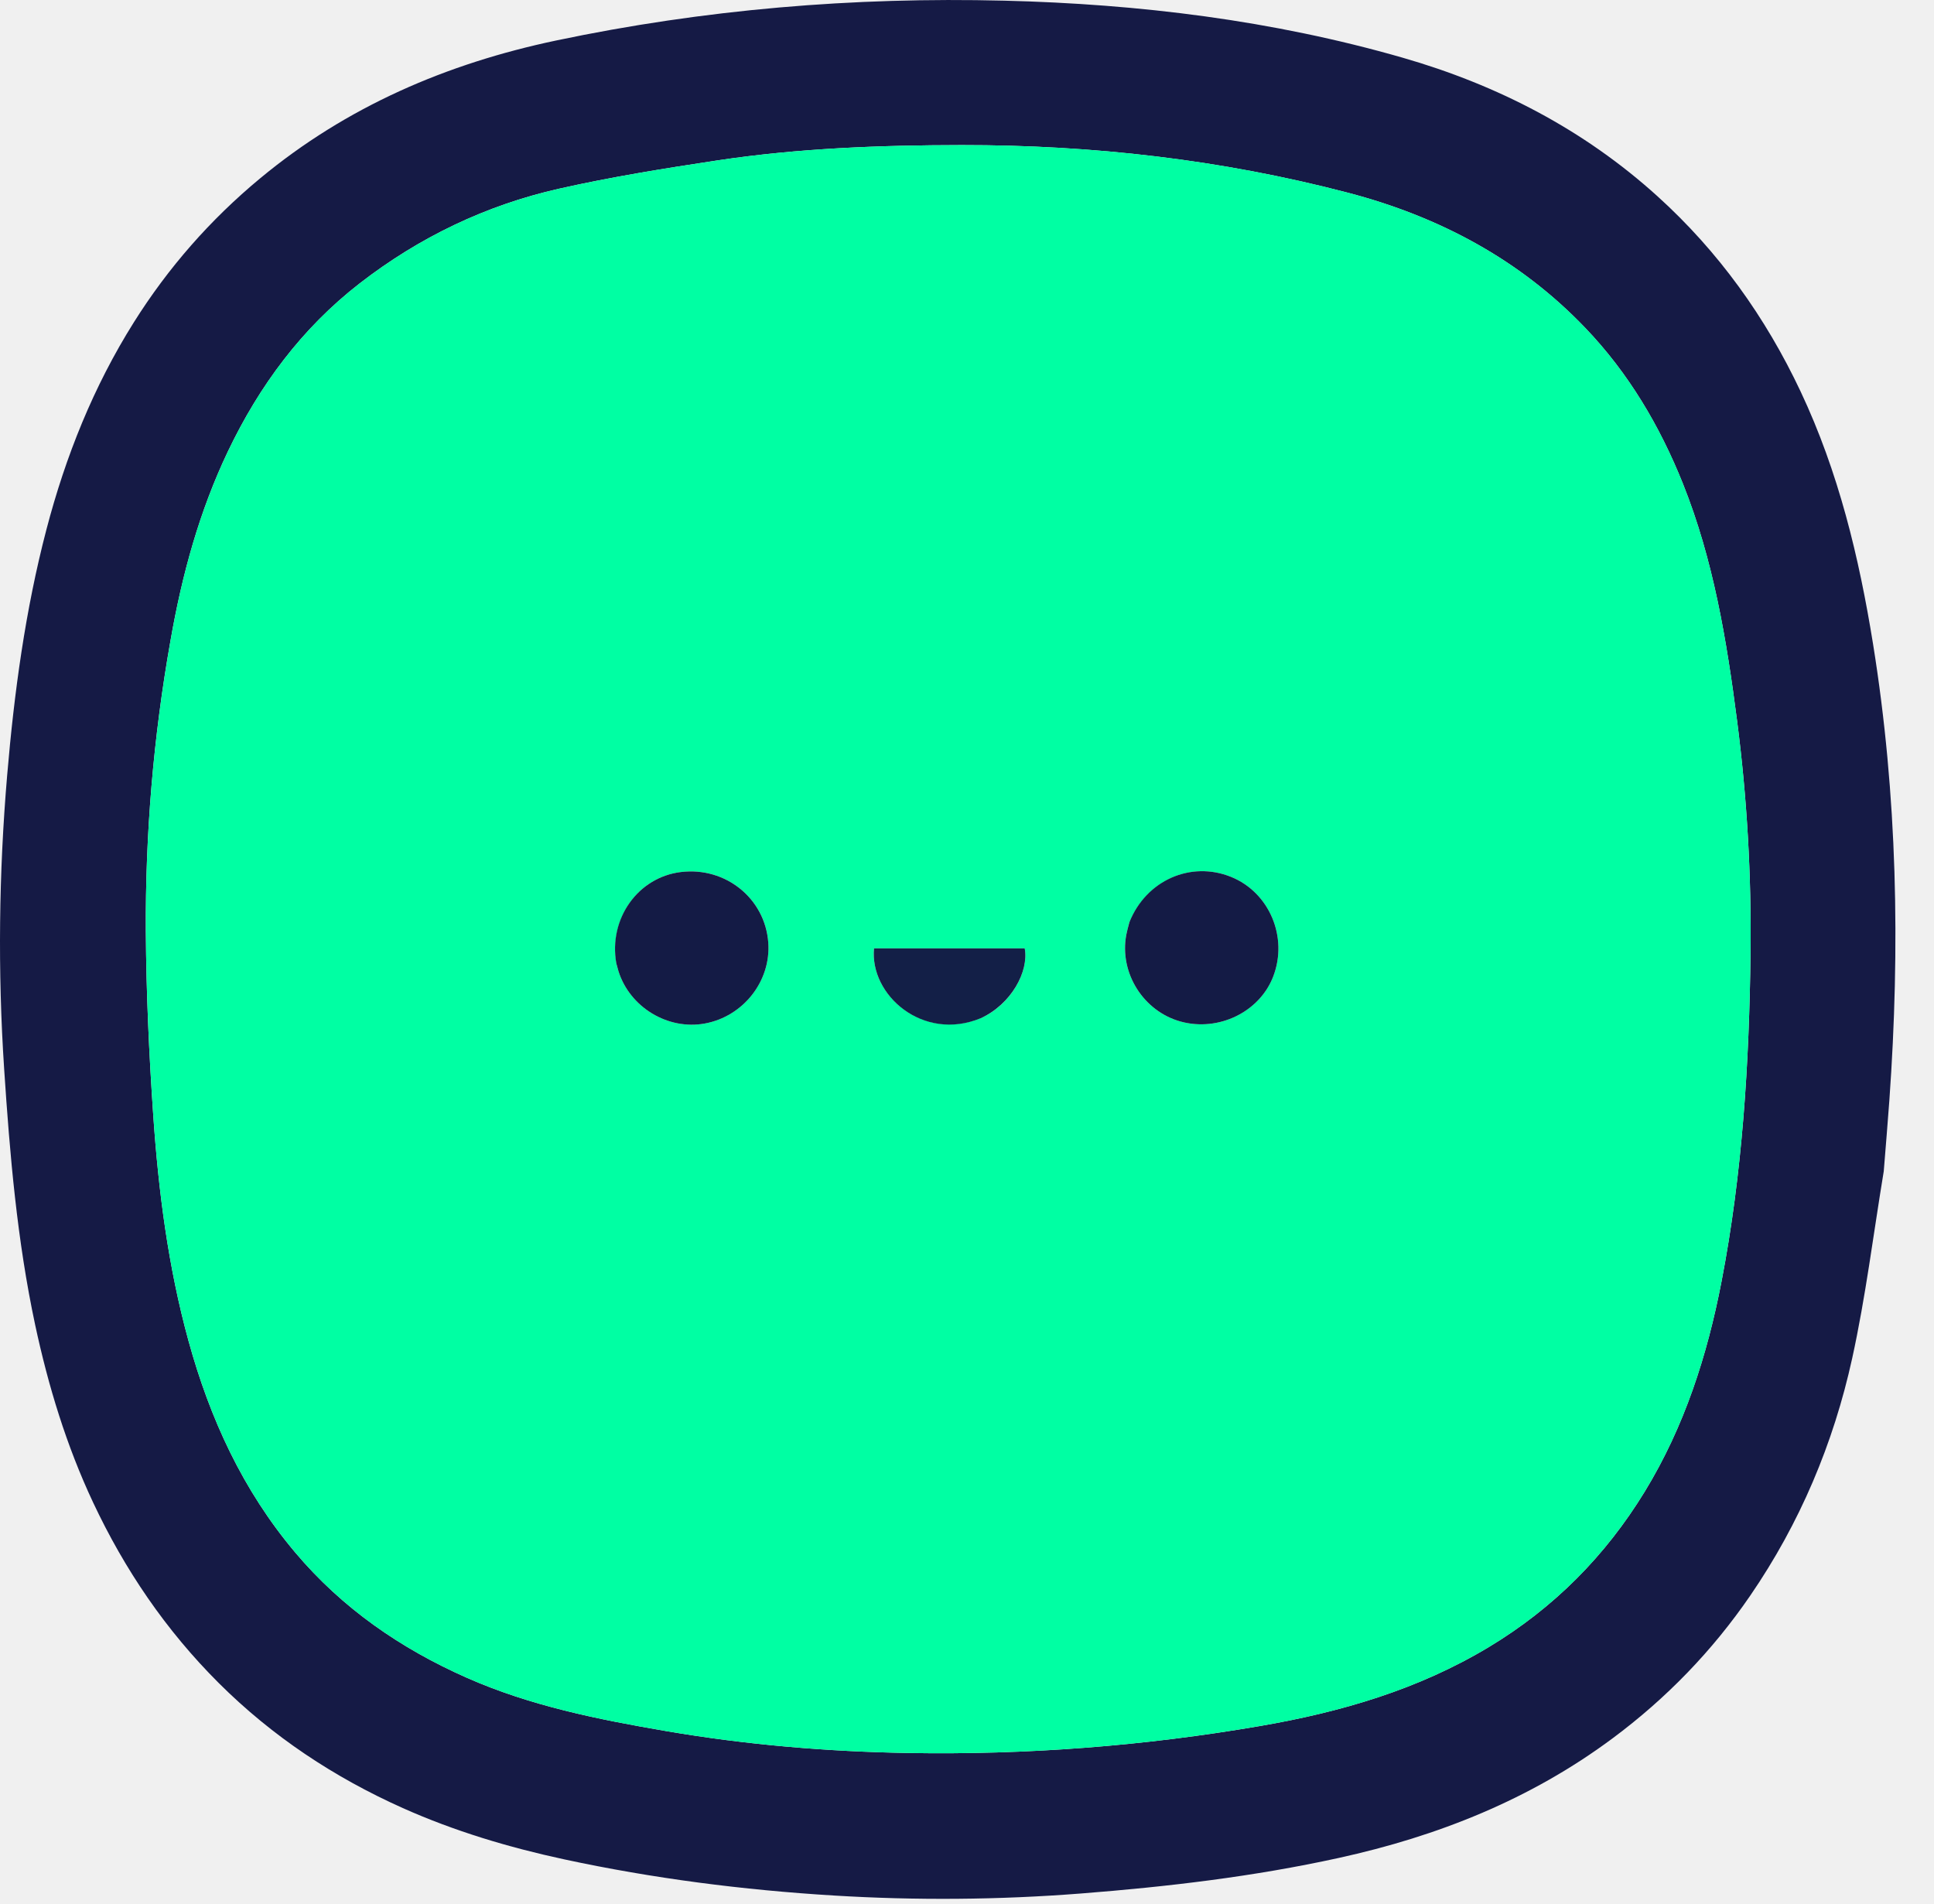
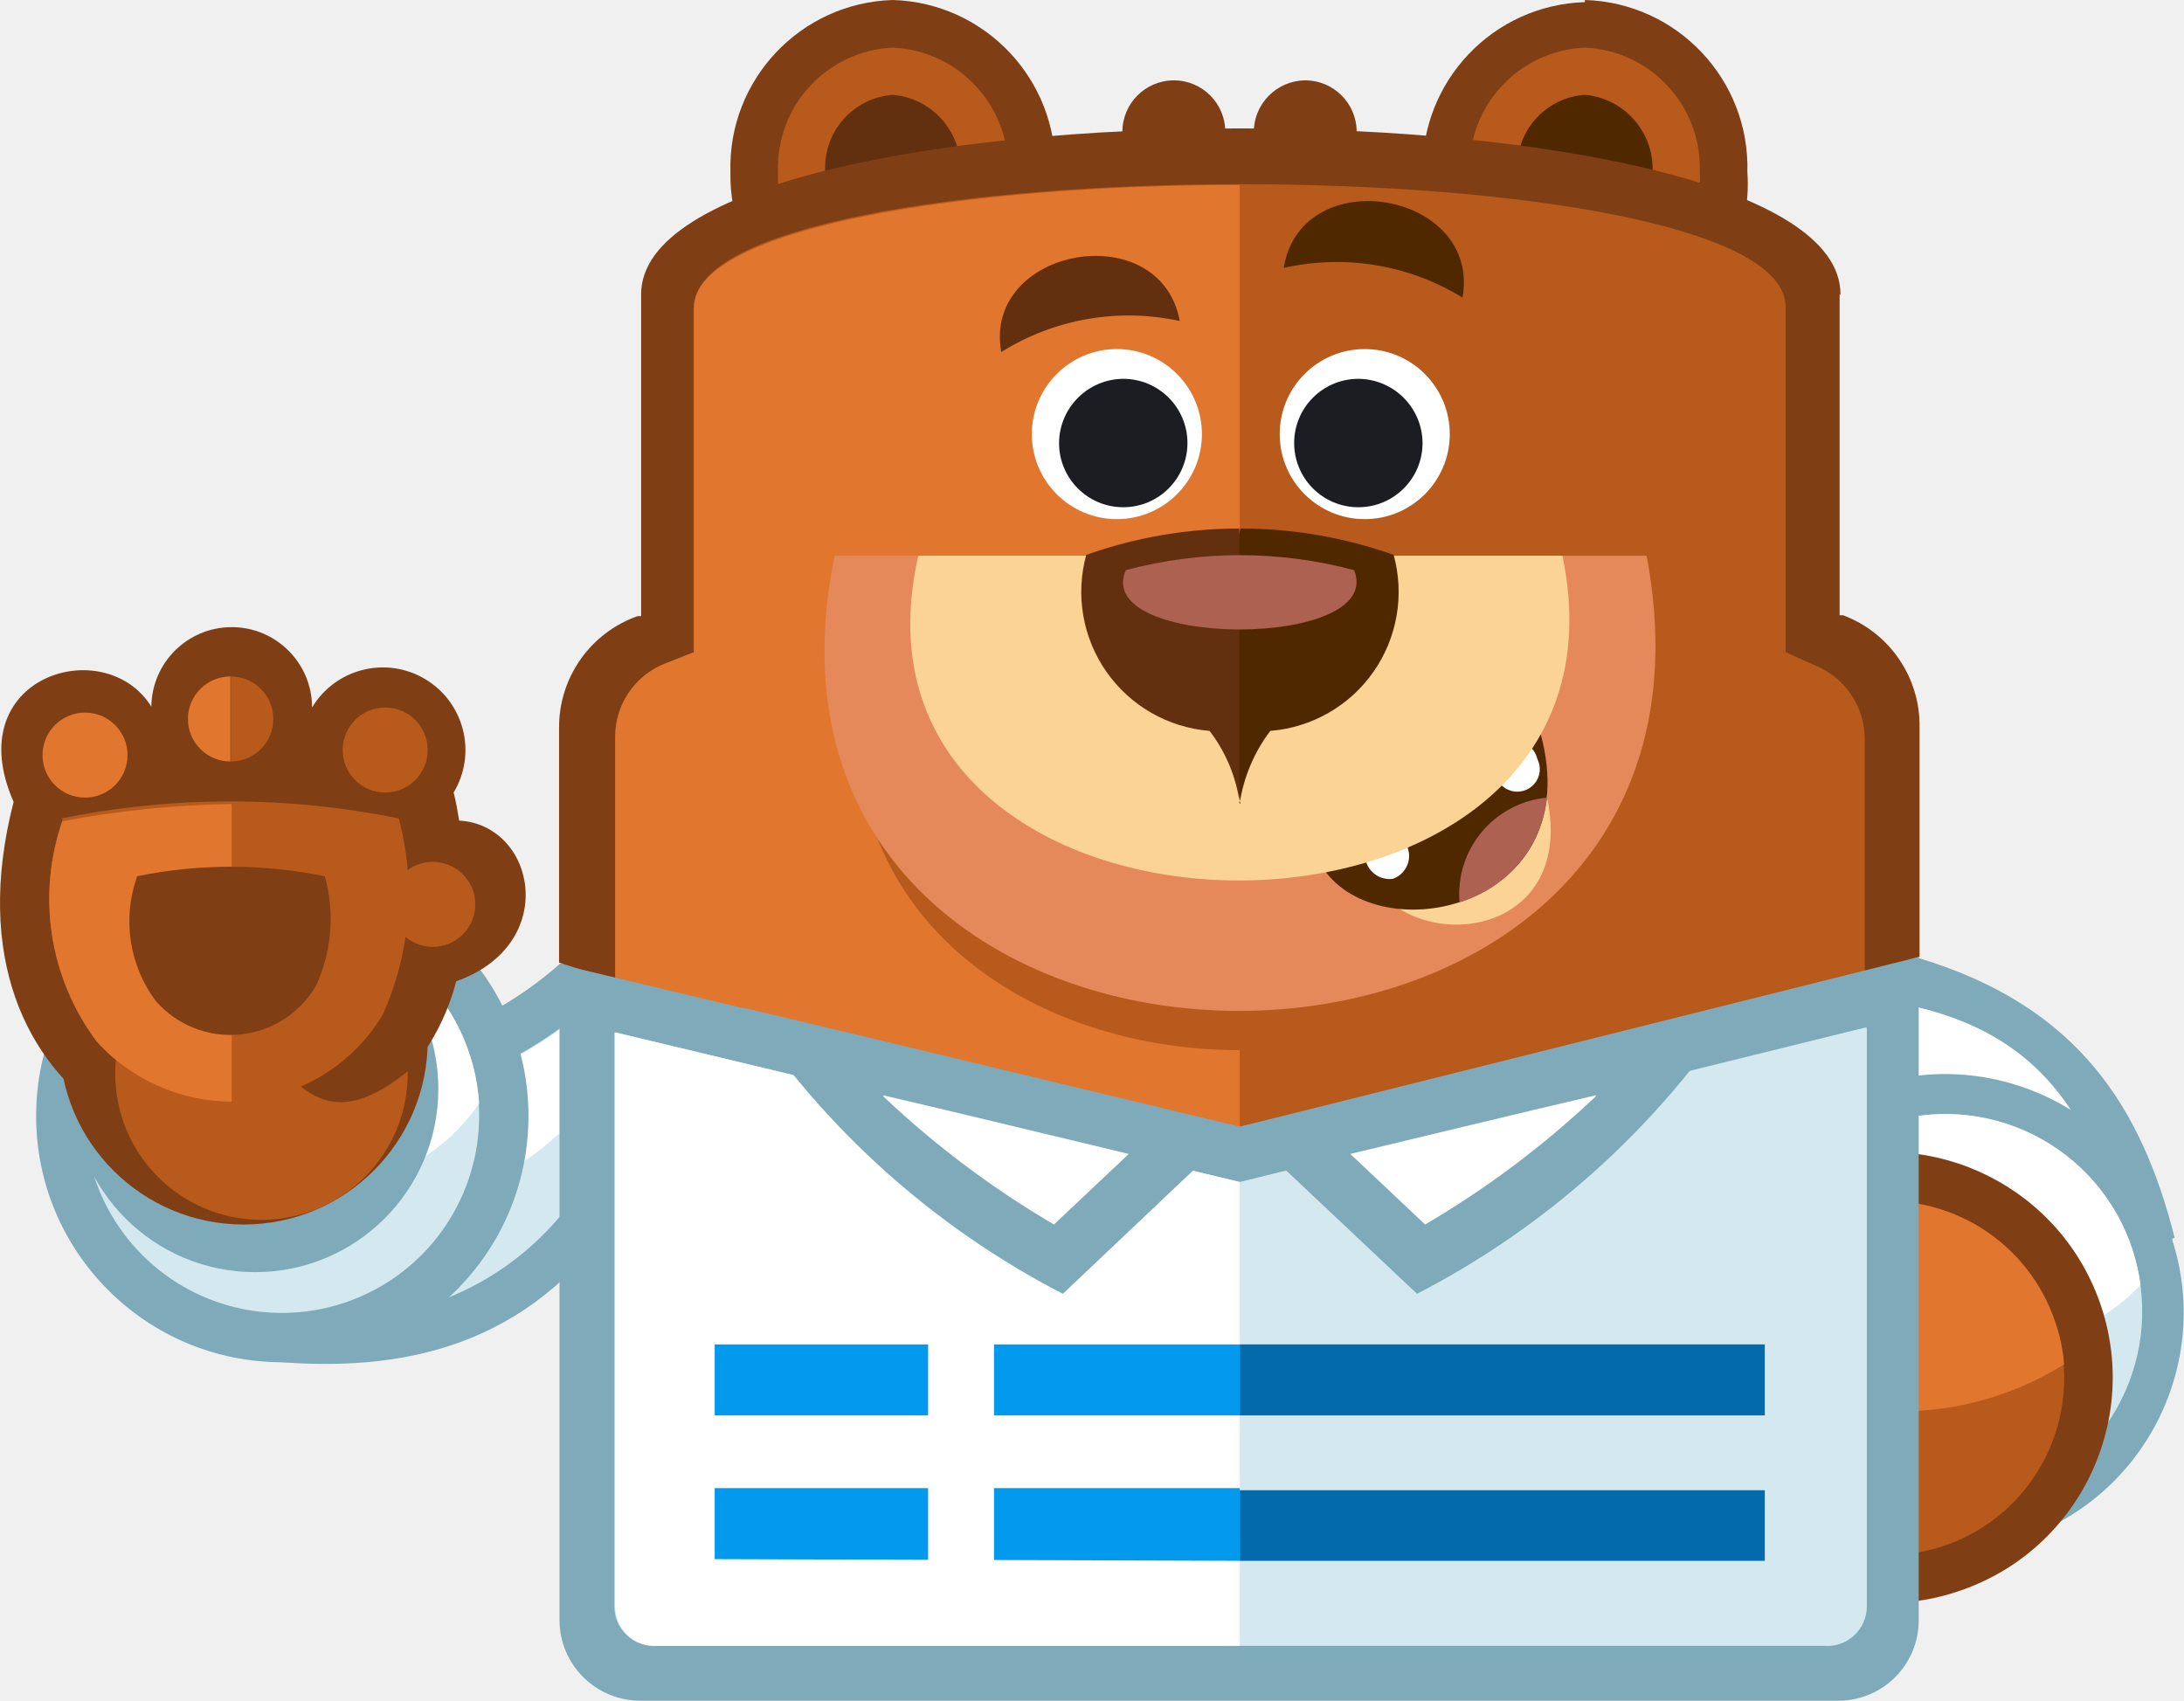
- <svg xmlns="http://www.w3.org/2000/svg" width="64" height="63" viewBox="0 0 64 63" fill="none">
-   <path d="M62.337 38.758C61.992 40.846 61.738 42.916 61.293 44.944C60.674 47.763 59.562 50.403 57.92 52.796C56.666 54.625 55.143 56.198 53.358 57.524C50.642 59.542 47.583 60.758 44.3 61.478C41.486 62.096 38.636 62.43 35.77 62.654C33.045 62.866 30.315 62.887 27.591 62.721C24.589 62.538 21.607 62.157 18.66 61.522C16.826 61.126 15.037 60.59 13.329 59.827C11.059 58.811 9.013 57.458 7.24 55.691C5.488 53.944 4.125 51.938 3.081 49.715C2.199 47.838 1.597 45.863 1.163 43.836C0.567 41.046 0.325 38.215 0.138 35.379C-0.077 32.135 -0.038 28.891 0.237 25.653C0.47 22.912 0.838 20.189 1.536 17.522C2.17 15.098 3.093 12.791 4.43 10.664C5.566 8.857 6.958 7.27 8.605 5.904C11.473 3.524 14.785 2.102 18.405 1.34C23.294 0.311 28.244 -0.103 33.231 0.022C37.694 0.133 42.108 0.671 46.412 1.908C49.558 2.813 52.408 4.285 54.845 6.49C56.868 8.32 58.426 10.492 59.589 12.961C60.841 15.619 61.519 18.43 61.983 21.31C62.79 26.32 62.883 31.354 62.523 36.405C62.467 37.178 62.402 37.949 62.337 38.758ZM5.638 21.219C5.075 24.395 4.807 27.599 4.826 30.82C4.839 32.847 4.932 34.877 5.071 36.899C5.244 39.416 5.564 41.913 6.235 44.358C6.944 46.938 8.034 49.313 9.769 51.37C11.323 53.212 13.249 54.543 15.441 55.513C17.548 56.446 19.788 56.893 22.039 57.279C24.69 57.733 27.366 57.959 30.056 58.005C33.969 58.071 37.853 57.775 41.711 57.11C44.375 56.65 46.931 55.907 49.268 54.5C51.418 53.207 53.128 51.483 54.429 49.354C55.739 47.209 56.497 44.851 56.969 42.403C57.661 38.815 57.886 35.178 57.929 31.531C57.959 28.967 57.814 26.409 57.485 23.862C57.139 21.187 56.703 18.534 55.693 16.01C54.927 14.096 53.89 12.344 52.462 10.853C50.292 8.586 47.62 7.166 44.6 6.376C40.413 5.28 36.147 4.797 31.825 4.801C29.123 4.804 26.423 4.904 23.747 5.307C21.992 5.572 20.235 5.853 18.506 6.243C16.079 6.79 13.867 7.854 11.9 9.379C9.987 10.863 8.58 12.764 7.543 14.935C6.601 16.91 6.025 19.002 5.638 21.219Z" fill="#151A45" />
-   <path d="M5.645 21.186C6.026 19.002 6.601 16.91 7.544 14.935C8.58 12.764 9.987 10.862 11.9 9.379C13.868 7.854 16.08 6.79 18.506 6.243C20.236 5.853 21.993 5.571 23.747 5.307C26.423 4.904 29.124 4.804 31.825 4.801C36.147 4.796 40.413 5.279 44.6 6.375C47.62 7.166 50.292 8.586 52.462 10.852C53.89 12.344 54.928 14.096 55.694 16.01C56.703 18.534 57.14 21.187 57.486 23.862C57.814 26.409 57.959 28.967 57.929 31.531C57.886 35.178 57.661 38.815 56.969 42.403C56.497 44.85 55.74 47.209 54.429 49.354C53.128 51.483 51.418 53.206 49.269 54.5C46.931 55.907 44.375 56.65 41.711 57.109C37.853 57.775 33.969 58.071 30.056 58.005C27.366 57.959 24.69 57.733 22.039 57.279C19.788 56.893 17.549 56.446 15.442 55.513C13.25 54.543 11.323 53.212 9.77 51.37C8.034 49.313 6.945 46.938 6.236 44.358C5.564 41.913 5.244 39.415 5.071 36.899C4.932 34.877 4.839 32.847 4.827 30.82C4.807 27.599 5.075 24.395 5.645 21.186ZM20.402 31.909C20.424 31.986 20.444 32.063 20.468 32.139C20.845 33.332 22.101 34.091 23.325 33.866C24.599 33.632 25.517 32.462 25.424 31.189C25.318 29.729 24.014 28.676 22.534 28.855C21.116 29.026 20.133 30.394 20.402 31.909ZM37.363 30.545C37.332 30.674 37.296 30.803 37.271 30.934C37.036 32.192 37.836 33.464 39.075 33.803C40.328 34.146 41.684 33.484 42.134 32.31C42.633 31.009 42.005 29.526 40.738 29.015C39.406 28.478 37.93 29.125 37.363 30.545ZM32.485 33.677C33.474 33.222 34.051 32.137 33.911 31.381C32.249 31.381 30.585 31.381 28.924 31.381C28.773 32.921 30.542 34.481 32.485 33.677Z" fill="#00FFA3" />
-   <path d="M20.395 31.877C20.133 30.394 21.116 29.026 22.533 28.855C24.013 28.676 25.317 29.73 25.424 31.19C25.517 32.462 24.599 33.633 23.324 33.867C22.101 34.091 20.845 33.332 20.468 32.14C20.444 32.063 20.424 31.986 20.395 31.877Z" fill="#141B45" />
-   <path d="M37.374 30.515C37.93 29.125 39.406 28.478 40.737 29.015C42.005 29.526 42.633 31.009 42.134 32.31C41.684 33.484 40.328 34.146 39.074 33.803C37.836 33.464 37.036 32.192 37.271 30.934C37.296 30.803 37.332 30.674 37.374 30.515Z" fill="#141B45" />
-   <path d="M32.457 33.691C30.541 34.482 28.772 32.921 28.924 31.381C30.585 31.381 32.249 31.381 33.91 31.381C34.051 32.137 33.474 33.222 32.457 33.691Z" fill="#131F47" />
+ <svg xmlns="http://www.w3.org/2000/svg" viewBox="0 0 51.37 40">
+   <defs>
+     <style>.cls-1{fill:#7eaaba;}.cls-2{fill:#d3e8ef;}.cls-3{fill:#fff;}.cls-4{fill:#7f3e13;}.cls-5{fill:#b85a1b;}.cls-6{fill:#e1762f;}.cls-7{fill:#63300f;}.cls-8{fill:#4f2800;}.cls-9{fill:#e5895b;}.cls-10{fill:#fad395;}.cls-11{fill:#ad6151;}.cls-12{fill:#1b1d23;}.cls-13{fill:#036aab;}.cls-14{fill:#0399ed;}</style>
+   </defs>
+   <g id="Layer_2" data-name="Layer 2">
+     <g id="Layer_1-2" data-name="Layer 1">
+       <path class="cls-1" d="M5.81,24.74a8.8,8.8,0,0,0,7.37-2.08l3.41.19-1.86,5.42c-2.06,3.28-5,4-8.09,3.77l-.83-7.28v0Z" />
+       <path class="cls-2" d="M7.07,26l.57,5a6.73,6.73,0,0,0,6.09-3.16l1.34-3.89-1.49-.08A9.55,9.55,0,0,1,7.09,26Z" />
+       <path class="cls-3" d="M7.07,26l.34,3c3.5-.42,6.23-1.86,7.65-5l-1.5-.08A9.55,9.55,0,0,1,7.07,26" />
+       <path class="cls-1" d="M6.64,20.46A5.79,5.79,0,1,1,.85,26.25a5.79,5.79,0,0,1,5.79-5.79" />
+       <path class="cls-2" d="M6.64,21.6a4.64,4.64,0,1,0,4.63,4.63A4.63,4.63,0,0,0,6.64,21.6" />
+       <path class="cls-3" d="M6.64,21.6a4.59,4.59,0,0,0-3.8,2,4.65,4.65,0,0,0,4.63,4.35,4.59,4.59,0,0,0,3.8-2A4.65,4.65,0,0,0,6.64,21.6" />
+       <path class="cls-1" d="M6,21.3a4.31,4.31,0,1,1-4.31,4.31A4.31,4.31,0,0,1,6,21.3" />
+       <path class="cls-4" d="M5.73,20.14A4.33,4.33,0,1,1,1.4,24.47a4.34,4.34,0,0,1,4.33-4.33" />
+       <path class="cls-5" d="M6.15,21.81a3.44,3.44,0,1,0,3.44,3.44,3.44,3.44,0,0,0-3.44-3.44" />
+       <path class="cls-4" d="M3.56,16.64a1.89,1.89,0,0,1,3.78,0,1.94,1.94,0,0,1,3.33,2c.06.23.09.43.13.66,1.8.1,2.38,2.91-.07,3.78a5.36,5.36,0,0,1-1,2c-2.12,1.81-2.8.32-3.93-.91-1.1,0-4.13-.76-3.28,2.08C.63,25-.62,22.52.32,18.86c-1.3-2.95,2.14-4,3.24-2.24v0Z" />
+       <path class="cls-5" d="M1.48,19.27a5.6,5.6,0,0,0,.79,5.22A4.19,4.19,0,0,0,9,23.87a6.91,6.91,0,0,0,.38-4.62,19.84,19.84,0,0,0-7.94,0l0,0Z" />
+       <path class="cls-6" d="M1.48,19.27a5.6,5.6,0,0,0,.79,5.22,4.29,4.29,0,0,0,3.18,1.42v-7a23.15,23.15,0,0,0-4,.41" />
+       <path class="cls-4" d="M3.22,20.63a3.13,3.13,0,0,0,.45,2.92,2.33,2.33,0,0,0,3.76-.36,3.75,3.75,0,0,0,.21-2.58,11,11,0,0,0-4.42,0" />
+       <path class="cls-5" d="M5.43,17.91a1,1,0,0,0,0-2v2Zm3.63-1.27a1,1,0,1,1-1,1,1,1,0,0,1,1-1" />
+       <path class="cls-6" d="M2,16.76a1,1,0,1,1-1,1,1,1,0,0,1,1-1m3.42,1.15v-2a1,1,0,0,0,0,2v0Z" />
+       <path class="cls-5" d="M10.18,20.27a1,1,0,1,1-1,1,1,1,0,0,1,1-1" />
+       <path class="cls-1" d="M44.58,32.11a6.93,6.93,0,0,0-4.28-6.33l.53-2.08,4.32-1.16c3.76,1.14,5.23,3.54,6,6.57l-6.5,3,0,0Z" />
+       <path class="cls-3" d="M45.47,30.47l4.29-2c-.76-2.51-2-4.14-4.65-4.78l-3.37.91-.15.56a7.78,7.78,0,0,1,3.86,5.3l0,0Z" />
+       <path class="cls-1" d="M40.42,32.62a5.61,5.61,0,1,1,7.09,3.58,5.61,5.61,0,0,1-7.09-3.58" />
+       <path class="cls-2" d="M41.34,32.3a4.64,4.64,0,1,0,2.95-5.86,4.63,4.63,0,0,0-2.95,5.86" />
+       <path class="cls-3" d="M50.35,30.22a5,5,0,0,0-.19-.83,4.63,4.63,0,0,0-5.87-2.95,4.5,4.5,0,0,0-1.89,1.19,5,5,0,0,0,.19.83,4.63,4.63,0,0,0,5.87,2.95,4.46,4.46,0,0,0,1.89-1.19" />
+       <path class="cls-4" d="M39.36,34.06a5.3,5.3,0,1,1,6.69,3.37,5.27,5.27,0,0,1-6.69-3.37" />
+       <path class="cls-5" d="M40.44,33.72a4.16,4.16,0,1,1,5.25,2.65,4.17,4.17,0,0,1-5.25-2.65" />
+       <path class="cls-6" d="M40.27,31.75a4.17,4.17,0,0,1,8.07-.66,3.85,3.85,0,0,1,.21,1,7.29,7.29,0,0,1-8.28-.39Z" />
+       <path class="cls-4" d="M21,0a3.94,3.94,0,0,1,3.82,4.05,3.93,3.93,0,0,1-3.82,4,3.93,3.93,0,0,1-3.82-4A3.94,3.94,0,0,1,21,0" />
+       <path class="cls-5" d="M21,1.12a2.83,2.83,0,0,0-2.7,2.93A2.84,2.84,0,0,0,21,7a2.83,2.83,0,0,0,2.71-2.93A2.84,2.84,0,0,0,21,1.12" />
+       <path class="cls-7" d="M21,2.23a1.72,1.72,0,0,0-1.59,1.82A1.74,1.74,0,0,0,21,5.86a1.7,1.7,0,0,0,1.59-1.81A1.74,1.74,0,0,0,21,2.23" />
+       <path class="cls-4" d="M37.28,0A3.94,3.94,0,0,1,41.1,4.05a3.83,3.83,0,1,1-7.64,0,3.94,3.94,0,0,1,3.82-4" />
+       <path class="cls-5" d="M37.28,1.12a2.83,2.83,0,0,0-2.71,2.93,2.71,2.71,0,1,0,5.41,0,2.83,2.83,0,0,0-2.7-2.93" />
+       <path class="cls-8" d="M37.28,2.23a1.71,1.71,0,0,0-1.59,1.82,1.73,1.73,0,0,0,1.59,1.81,1.71,1.71,0,0,0,1.59-1.81,1.75,1.75,0,0,0-1.59-1.82" />
+       <path class="cls-4" d="M30.7,1.89A1.21,1.21,0,1,1,29.49,3.1,1.22,1.22,0,0,1,30.7,1.89m-3.09,0A1.21,1.21,0,1,1,26.4,3.1a1.21,1.21,0,0,1,1.21-1.21" />
+       <path class="cls-4" d="M43.27,6.94v7.53l.08,0a2.77,2.77,0,0,1,1.8,2.63v5.4l-16,5.28-16-5.14V17.12A2.77,2.77,0,0,1,15,14.49l.08,0V6.92c0-5.2,28.21-5.2,28.21,0v0Z" />
+       <path class="cls-5" d="M16.32,7.22v8.12l-.66.26a1.85,1.85,0,0,0-1.19,1.76v5.71L29.16,27.8,43.86,23v-5.6a1.87,1.87,0,0,0-1.19-1.76L42,15.34V7.22c0-3.85-25.67-3.85-25.67,0Z" />
+       <path class="cls-6" d="M16.32,7.22v8.12l-.66.26a1.85,1.85,0,0,0-1.19,1.76v5.71L29.16,27.8V24.7c-5.08,0-10.17-3.31-8.83-9.91h8.83V4.35c-6.41,0-12.84,1-12.84,2.89v0Z" />
+       <path class="cls-9" d="M19.63,13.07h19.1c2.71,14.33-22,14.22-19.1,0" />
+       <path class="cls-9" d="M20.58,14.18a7,7,0,0,0,1.85,6,9.63,9.63,0,0,0,6.79,2.48,9.62,9.62,0,0,0,6.53-2.41,7.1,7.1,0,0,0,2-6.09Z" />
+       <path class="cls-10" d="M32.36,20.88c1.29,1.66,5,1,3.92-2.54l-3.92,2.54Z" />
+       <path class="cls-8" d="M31.19,20.52c1.44,1.85,6.13.76,5.05-3.25l-5.05,3.25Z" />
+       <path class="cls-3" d="M35.5,17.44a.55.55,0,0,1,.66.41.53.53,0,1,1-1,.29.56.56,0,0,1,.36-.7m-3.06,2.12a.56.56,0,0,1,.66.41.57.57,0,0,1-.36.7.58.58,0,0,1-.3-1.11" />
+       <path class="cls-11" d="M34.33,21.22a2.9,2.9,0,0,0,2.06-2.46,2.28,2.28,0,0,0-2.06,2.46" />
+       <path class="cls-10" d="M21.6,13.07H36.75c2.14,10.23-17.46,10.14-15.15,0" />
+       <path class="cls-8" d="M29.16,18.89a3.72,3.72,0,0,1,.72-1.7,3.28,3.28,0,0,0,2.9-4.14,10.82,10.82,0,0,0-3.6-.62l-.73,2.34.73,4.14,0,0Z" />
+       <path class="cls-7" d="M29.16,18.89a3.6,3.6,0,0,0-.71-1.7,3.28,3.28,0,0,1-2.9-4.14,10.78,10.78,0,0,1,3.6-.62v6.46Z" />
+       <path class="cls-11" d="M26.48,13.41a10.4,10.4,0,0,1,5.37,0c.76,1.87-6.18,1.85-5.37,0" />
+       <path class="cls-3" d="M26.27,8.21a2,2,0,1,1-2,2,2,2,0,0,1,2-2" />
+       <path class="cls-12" d="M26.42,8.91a1.51,1.51,0,1,1-1.51,1.51,1.52,1.52,0,0,1,1.51-1.51" />
+       <path class="cls-3" d="M32.1,8.21a2,2,0,1,0,2,2,2,2,0,0,0-2-2" />
+       <path class="cls-12" d="M31.94,8.91a1.51,1.51,0,1,0,1.52,1.51,1.52,1.52,0,0,0-1.52-1.51" />
+       <path class="cls-7" d="M27.75,7.55a5.65,5.65,0,0,0-4.2.73c-.44-2.47,3.74-3.21,4.2-.73" />
+       <path class="cls-8" d="M30.2,6.3A5.65,5.65,0,0,1,34.4,7c.44-2.48-3.74-3.22-4.2-.74" />
+       <path class="cls-1" d="M45.13,22.54V38.11A1.89,1.89,0,0,1,43.24,40H15.06a1.9,1.9,0,0,1-1.9-1.89V22.68l16,3.82,16-4Z" />
+       <path class="cls-2" d="M43.86,24.17,29.16,27.8,14.45,24.28V37.77a.93.93,0,0,0,1,.94H42.91a.93.93,0,0,0,1-.94V24.17Z" />
+       <path class="cls-3" d="M29.16,27.8,14.47,24.28V37.77a.93.93,0,0,0,.95.94H29.16V27.8Z" />
+       <path class="cls-13" d="M29.16,35.05H41.51v1.66H29.16V35.05Zm0-3.43H41.51v1.67H29.16V31.62Z" />
+       <path class="cls-14" d="M29.16,36.71V35H16.81v1.67ZM16.81,31.62H29.16v1.67H16.81V31.62Z" />
+       <polygon class="cls-3" points="21.83 30.54 23.38 30.54 23.38 38.09 21.83 38.09 21.83 30.54 21.83 30.54" />
+       <path class="cls-1" d="M17.48,23.7c3.89.92,7.79,1.87,11.67,2.8L25,30.43a20,20,0,0,1-7.5-6.73" />
+       <path class="cls-3" d="M20.79,25.8a22.09,22.09,0,0,0,4,3l1.76-1.66c-1.93-.46-3.85-.93-5.78-1.38" />
+       <path class="cls-1" d="M40.83,23.7c-3.89.92-7.79,1.87-11.67,2.8l4.17,3.93a20,20,0,0,0,7.5-6.73" />
+       <path class="cls-3" d="M37.52,25.8a22.09,22.09,0,0,1-4,3l-1.76-1.66c1.93-.46,3.85-.93,5.78-1.38" />
+     </g>
+   </g>
</svg>
